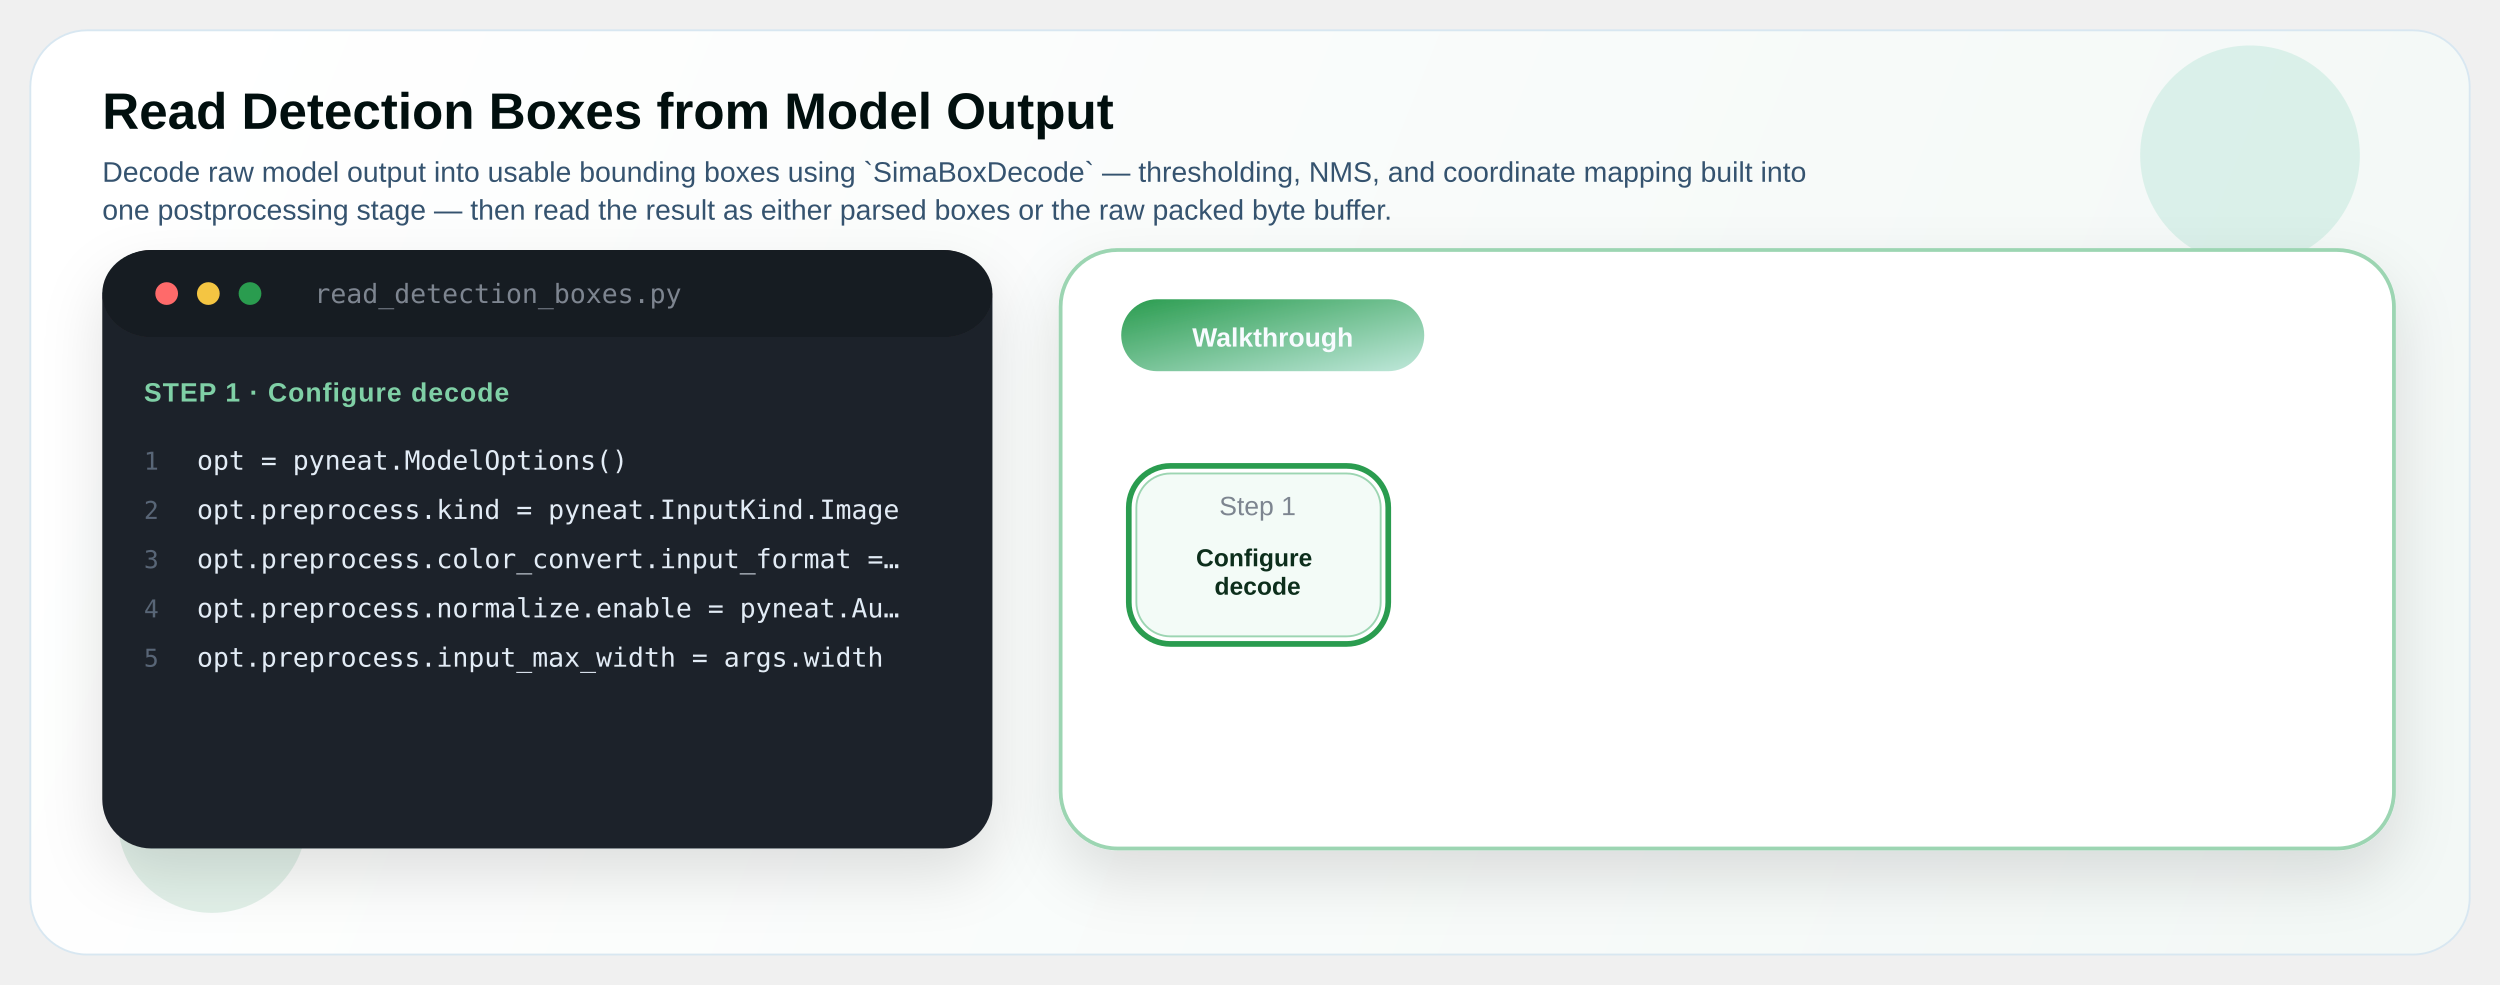
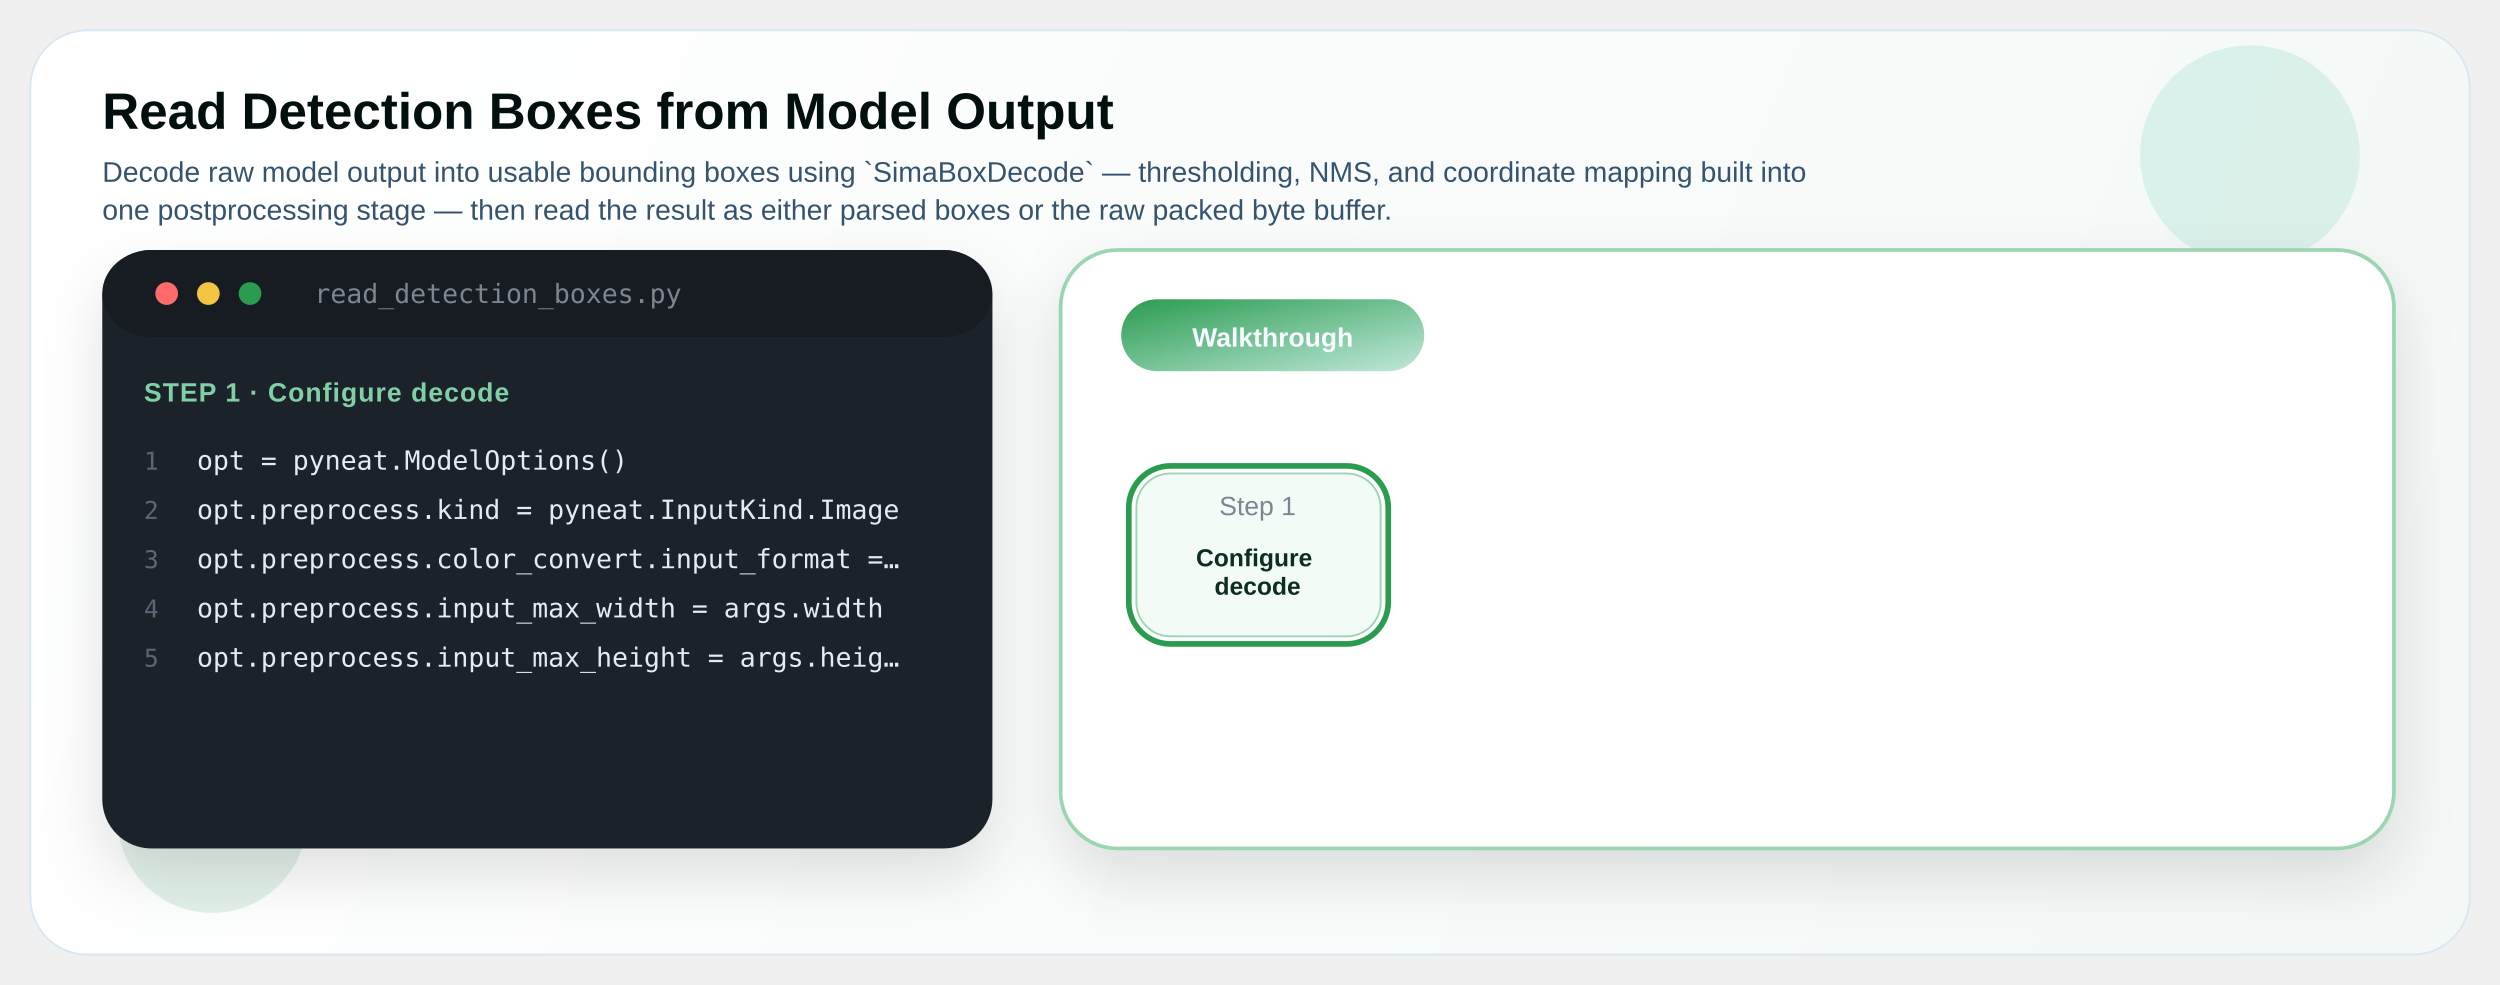
<svg xmlns="http://www.w3.org/2000/svg" viewBox="0 0 1320 520" role="img" aria-labelledby="ftl ftd">
  <defs>
    <linearGradient id="fbg" x1="80" y1="40" x2="1240" y2="500" gradientUnits="userSpaceOnUse">
      <stop offset="0" stop-color="#FFFFFF" />
      <stop offset="1" stop-color="#F3F8F6" />
    </linearGradient>
    <linearGradient id="fgreen" x1="0" y1="0" x2="1" y2="1">
      <stop offset="0" stop-color="#2A9C4F" />
      <stop offset="1" stop-color="#C0E8DB" />
    </linearGradient>
    <filter id="fsh" x="-10%" y="-18%" width="120%" height="142%" filterUnits="objectBoundingBox">
      <feDropShadow dx="0" dy="14" stdDeviation="16" flood-color="#010F0E" flood-opacity="0.12" />
    </filter>
    <marker id="farr" markerWidth="7" markerHeight="7" refX="5" refY="3.5" orient="auto" markerUnits="strokeWidth">
      <path d="M0 0L7 3.5L0 7Z" fill="#2A9C4F" />
    </marker>
    <style>.fsans{font-family:"Avenir Next","Segoe UI",Arial,sans-serif;}.fmono{font-family:"SFMono-Regular","Menlo","Consolas",monospace;}.fttl{fill:#010F0E;font-size:27px;font-weight:700;}.fsub{fill:#35536F;font-size:15px;font-weight:500;}.fcode{fill:#E2ECF6;font-size:14px;font-weight:500;}.fln{fill:#586677;font-size:13px;font-weight:500;}.fcap{fill:#7FD0A6;font-size:14px;font-weight:700;letter-spacing:0.04em;}.fdim{fill:#7D8590;font-size:14px;font-weight:500;}.ftag{fill:#F8FBFF;font-weight:650;}.fnl{fill:#0B2E1B;font-weight:650;}.fcounter{fill:#9AA7B4;font-size:13px;font-weight:600;}.fhint{fill:#2A9C4F;font-size:15px;font-weight:700;}.fanim{transition:opacity 0.55s ease;}</style>
  </defs>
  <rect x="16" y="16" width="1288" height="488" rx="30" fill="url(#fbg)" stroke="#D8E7F1" />
  <circle cx="1188" cy="82" r="58" fill="#C0E8DB" opacity="0.5" />
  <circle cx="112" cy="432" r="50" fill="#BFE0CF" opacity="0.45" />
  <text x="54" y="68" class="fsans fttl">Read Detection Boxes from Model Output</text>
  <text x="54" y="96" class="fsans fsub">Decode raw model output into usable bounding boxes using `SimaBoxDecode` — thresholding, NMS, and coordinate mapping built into</text>
  <text x="54" y="116" class="fsans fsub">one postprocessing stage — then read the result as either parsed boxes or the raw packed byte buffer.</text>
  <g filter="url(#fsh)">
    <rect x="54" y="132" width="470" height="316" rx="26" fill="#1F232A" />
    <rect x="54" y="132" width="470" height="46" rx="26" fill="#181C22" />
    <circle cx="88" cy="155" r="6" fill="#FF6B6B" />
    <circle cx="110" cy="155" r="6" fill="#F4C542" />
    <circle cx="132" cy="155" r="6" fill="#2A9C4F" />
    <text x="166" y="160" class="fmono fdim">read_detection_boxes.py</text>
    <g id="code0" class="fanim" opacity="1">
      <text x="76" y="212" class="fsans fcap">STEP 1 · Configure decode</text>
      <text x="76" y="248" class="fmono fln">1</text>
      <text x="104" y="248" class="fmono fcode" xml:space="preserve">opt = pyneat.ModelOptions()</text>
      <text x="76" y="274" class="fmono fln">2</text>
      <text x="104" y="274" class="fmono fcode" xml:space="preserve">opt.preprocess.kind = pyneat.InputKind.Image</text>
      <text x="76" y="300" class="fmono fln">3</text>
      <text x="104" y="300" class="fmono fcode" xml:space="preserve">opt.preprocess.color_convert.input_format =…</text>
      <text x="76" y="326" class="fmono fln">4</text>
-       <text x="104" y="326" class="fmono fcode" xml:space="preserve">opt.preprocess.normalize.enable = pyneat.Au…</text>
+       <text x="104" y="326" class="fmono fcode" xml:space="preserve">opt.preprocess.input_max_width = args.width</text>
      <text x="76" y="352" class="fmono fln">5</text>
-       <text x="104" y="352" class="fmono fcode" xml:space="preserve">opt.preprocess.input_max_width = args.width</text>
+       <text x="104" y="352" class="fmono fcode" xml:space="preserve">opt.preprocess.input_max_height = args.heig…</text>
    </g>
    <g id="code1" class="fanim" opacity="0">
      <text x="76" y="212" class="fsans fcap">STEP 2 · Load model</text>
      <text x="76" y="248" class="fmono fln">1</text>
      <text x="104" y="248" class="fmono fcode" xml:space="preserve">model = pyneat.Model(str(args.model), opt)</text>
    </g>
    <g id="code2" class="fanim" opacity="0">
      <text x="76" y="212" class="fsans fcap">STEP 3 · Run decode</text>
      <text x="76" y="248" class="fmono fln">1</text>
      <text x="104" y="248" class="fmono fcode" xml:space="preserve">rgb = np.full((args.height, args.width, 3),…</text>
      <text x="76" y="274" class="fmono fln">2</text>
      <text x="104" y="274" class="fmono fcode" xml:space="preserve">tensor = pyneat.Tensor.from_numpy(rgb, copy…</text>
      <text x="76" y="300" class="fmono fln">3</text>
      <text x="104" y="300" class="fmono fcode" xml:space="preserve">outputs = model.run([tensor], timeout_ms=20…</text>
      <text x="76" y="326" class="fmono fln">4</text>
      <text x="104" y="326" class="fmono fcode" xml:space="preserve">if not outputs:</text>
      <text x="76" y="352" class="fmono fln">5</text>
      <text x="104" y="352" class="fmono fcode" xml:space="preserve">  raise RuntimeError("model produced no out…</text>
    </g>
    <g id="code3" class="fanim" opacity="0">
      <text x="76" y="212" class="fsans fcap">STEP 4 · Read boxes</text>
      <text x="76" y="248" class="fmono fln">1</text>
      <text x="104" y="248" class="fmono fcode" xml:space="preserve"># Two paths for reading the output:</text>
      <text x="76" y="274" class="fmono fln">2</text>
      <text x="104" y="274" class="fmono fcode" xml:space="preserve">#   - Runtimes that wire BoxDecode into mod…</text>
      <text x="76" y="300" class="fmono fln">3</text>
      <text x="104" y="300" class="fmono fcode" xml:space="preserve">#   - Runtimes that do not return the raw M…</text>
      <text x="76" y="326" class="fmono fln">4</text>
      <text x="104" y="326" class="fmono fcode" xml:space="preserve"># The shipped README explains the BBOX wire…</text>
      <text x="76" y="352" class="fmono fln">5</text>
      <text x="104" y="352" class="fmono fcode" xml:space="preserve">first = outputs[0] if outputs else None</text>
    </g>
  </g>
  <g filter="url(#fsh)">
    <g id="shell" opacity="1">
      <rect x="560" y="132" width="704" height="316" rx="30" fill="#FFFFFF" stroke="#9CD5B2" stroke-width="2" />
      <rect x="592" y="158" width="160" height="38" rx="19" fill="url(#fgreen)" />
      <text x="672" y="183" class="fsans ftag" font-size="14" text-anchor="middle">Walkthrough</text>
    </g>
    <g id="node0" class="fanim" opacity="1">
      <rect x="600" y="250" width="129" height="86" rx="18" fill="#F3FBF7" stroke="#9CD5B2" />
      <text x="664" y="272" class="fsans fdim" font-size="12" text-anchor="middle">Step 1</text>
      <text x="664" y="299" class="fsans fnl" font-size="13" text-anchor="middle">
        <tspan x="664" dy="0">Configure</tspan>
        <tspan x="664" dy="15">decode</tspan>
      </text>
    </g>
    <g id="ring0" class="fanim" opacity="1">
      <rect x="596" y="246" width="137" height="94" rx="22" fill="none" stroke="#2A9C4F" stroke-width="3" />
    </g>
    <g id="node1" class="fanim" opacity="0">
      <line x1="733" y1="293" x2="759" y2="293" stroke="#2A9C4F" stroke-width="3" stroke-linecap="round" marker-end="url(#farr)" />
      <rect x="765" y="250" width="129" height="86" rx="18" fill="#F3FBF7" stroke="#9CD5B2" />
      <text x="830" y="272" class="fsans fdim" font-size="12" text-anchor="middle">Step 2</text>
      <text x="830" y="299" class="fsans fnl" font-size="13" text-anchor="middle">
        <tspan x="830" dy="0">Load</tspan>
        <tspan x="830" dy="15">model</tspan>
      </text>
    </g>
    <g id="ring1" class="fanim" opacity="0">
      <rect x="761" y="246" width="137" height="94" rx="22" fill="none" stroke="#2A9C4F" stroke-width="3" />
    </g>
    <g id="node2" class="fanim" opacity="0">
      <line x1="898" y1="293" x2="924" y2="293" stroke="#2A9C4F" stroke-width="3" stroke-linecap="round" marker-end="url(#farr)" />
      <rect x="930" y="250" width="129" height="86" rx="18" fill="#F3FBF7" stroke="#9CD5B2" />
      <text x="994" y="272" class="fsans fdim" font-size="12" text-anchor="middle">Step 3</text>
      <text x="994" y="299" class="fsans fnl" font-size="13" text-anchor="middle">
        <tspan x="994" dy="0">Run</tspan>
        <tspan x="994" dy="15">decode</tspan>
      </text>
    </g>
    <g id="ring2" class="fanim" opacity="0">
      <rect x="926" y="246" width="137" height="94" rx="22" fill="none" stroke="#2A9C4F" stroke-width="3" />
    </g>
    <g id="node3" class="fanim" opacity="0">
      <line x1="1063" y1="293" x2="1089" y2="293" stroke="#2A9C4F" stroke-width="3" stroke-linecap="round" marker-end="url(#farr)" />
      <rect x="1095" y="250" width="129" height="86" rx="18" fill="#F8F6FF" stroke="#B8B0DC" />
      <text x="1160" y="272" class="fsans fdim" font-size="12" text-anchor="middle">Step 4</text>
      <text x="1160" y="299" class="fsans fnl" font-size="13" text-anchor="middle">
        <tspan x="1160" dy="0">Read</tspan>
        <tspan x="1160" dy="15">boxes</tspan>
      </text>
    </g>
    <g id="ring3" class="fanim" opacity="0">
      <rect x="1091" y="246" width="137" height="94" rx="22" fill="none" stroke="#2A9C4F" stroke-width="3" />
    </g>
  </g>
  <g id="popup" class="fanim" opacity="0">
    <rect x="690" y="356" width="444" height="46" rx="23" fill="#0B2E1B" opacity="0.93" />
    <text x="912" y="384" text-anchor="middle" class="fsans" fill="#EAF7EF" font-size="16" font-weight="700">Click a step to jump to that section ↓</text>
  </g>
</svg>
